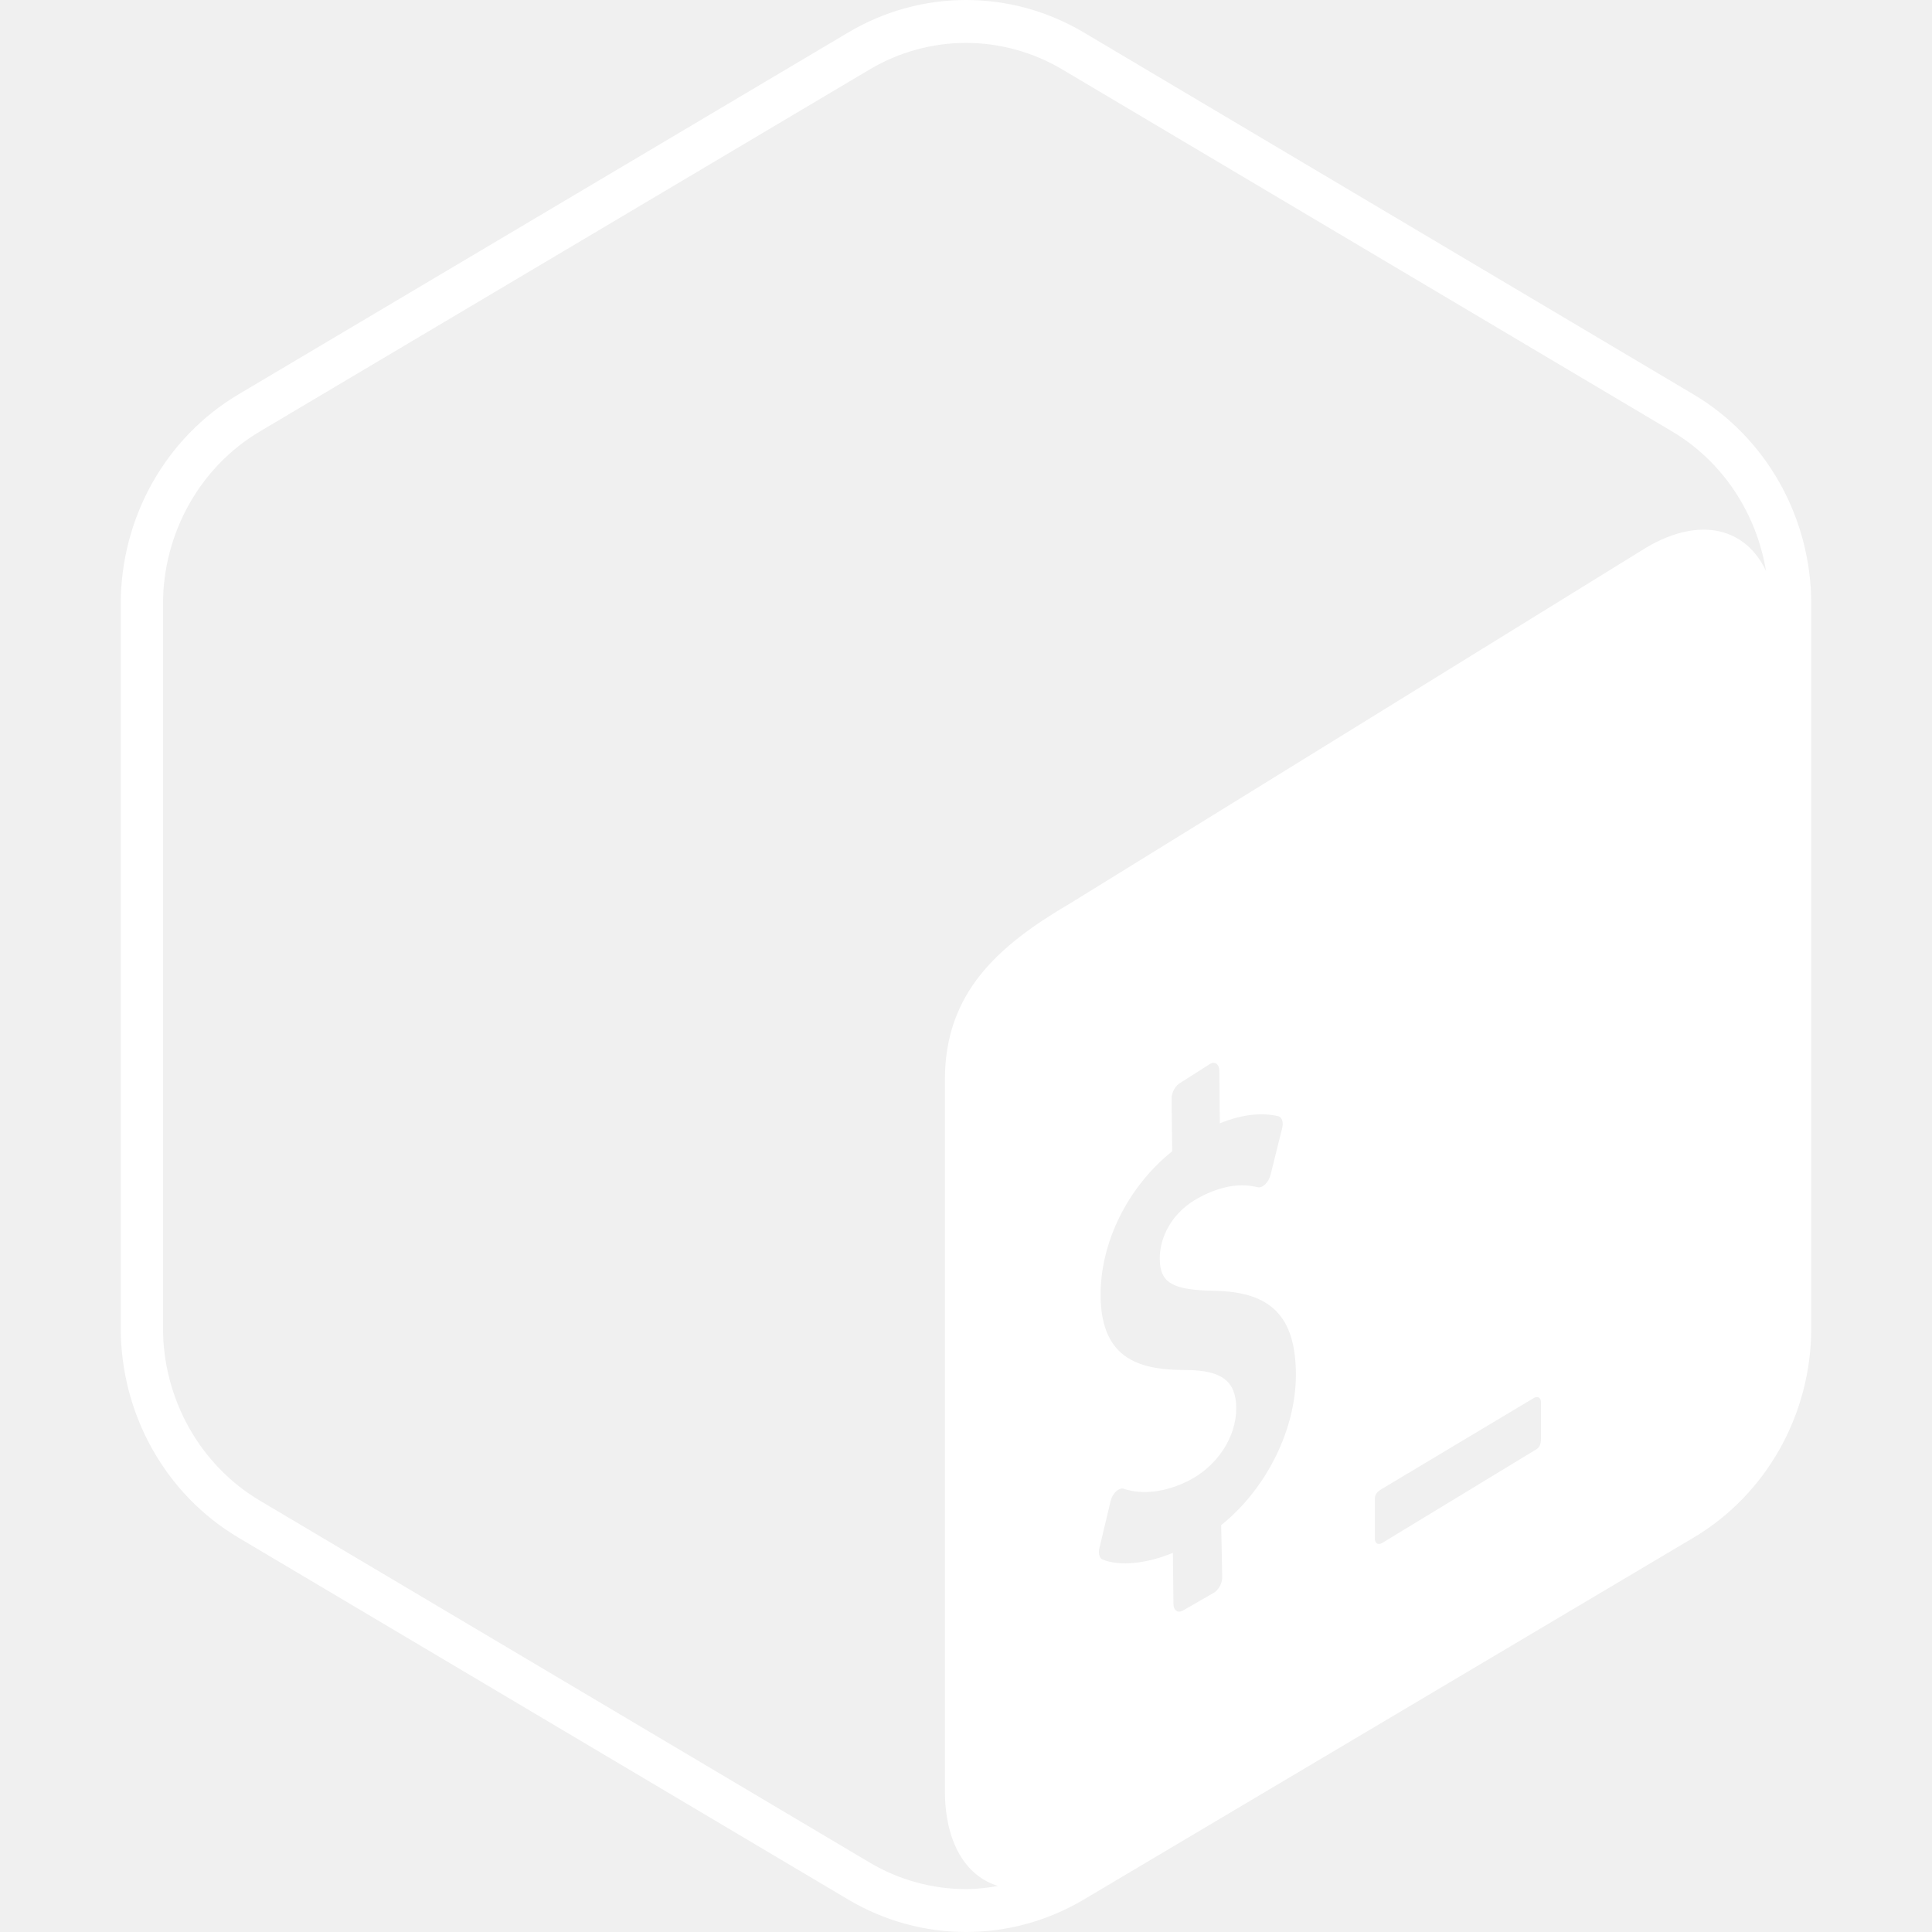
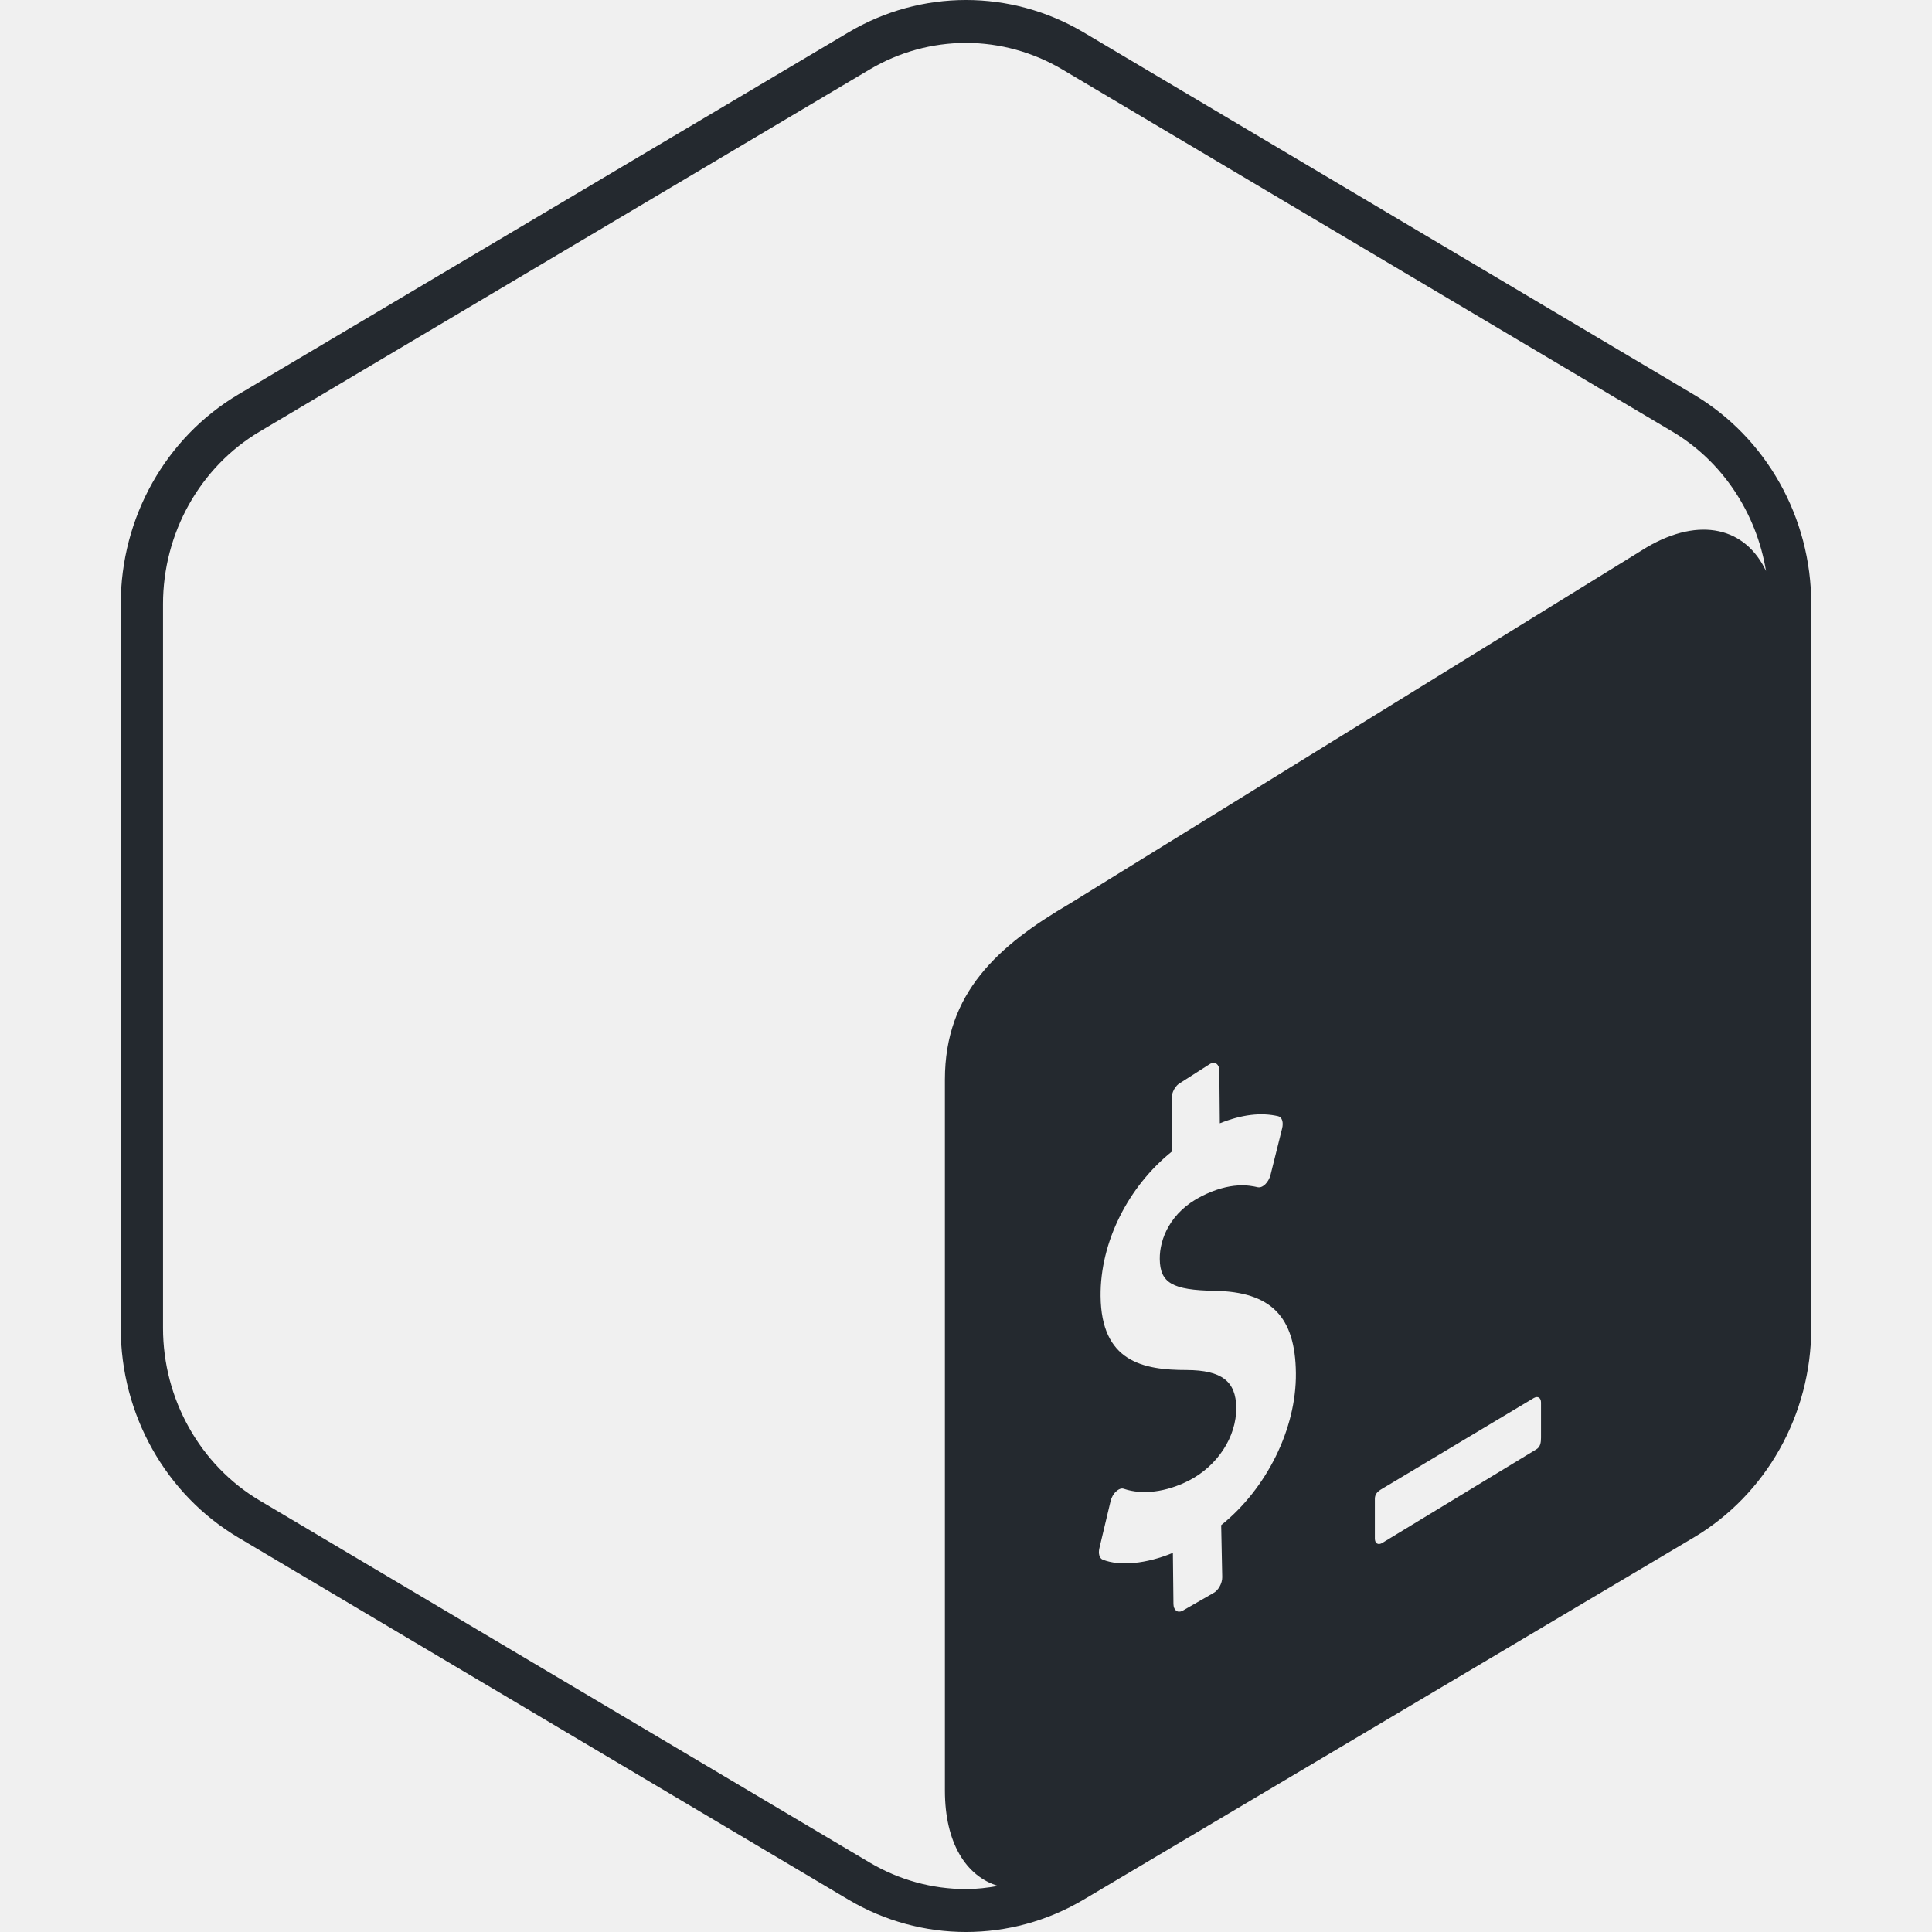
<svg xmlns="http://www.w3.org/2000/svg" role="img" viewBox="0 0 24 24">
-   <path d="M21.038,4.9l-7.577-4.498C13.009,0.134,12.505,0,12,0c-0.505,0-1.009,0.134-1.462,0.403L2.961,4.9 C2.057,5.437,1.5,6.429,1.5,7.503v8.995c0,1.073,0.557,2.066,1.462,2.603l7.577,4.497C10.991,23.866,11.495,24,12,24 c0.505,0,1.009-0.134,1.461-0.402l7.577-4.497c0.904-0.537,1.462-1.529,1.462-2.603V7.503C22.5,6.429,21.943,5.437,21.038,4.9z M15.17,18.946l0.013,0.646c0.001,0.078-0.05,0.167-0.111,0.198l-0.383,0.22c-0.061,0.031-0.111-0.007-0.112-0.085L14.57,19.29 c-0.328,0.136-0.66,0.169-0.872,0.084c-0.04-0.016-0.057-0.075-0.041-0.142l0.139-0.584c0.011-0.046,0.036-0.092,0.069-0.121 c0.012-0.011,0.024-0.02,0.036-0.026c0.022-0.011,0.043-0.014,0.062-0.006c0.229,0.077,0.521,0.041,0.802-0.101 c0.357-0.181,0.596-0.545,0.592-0.907c-0.003-0.328-0.181-0.465-0.613-0.468c-0.55,0.001-1.064-0.107-1.072-0.917 c-0.007-0.667,0.34-1.361,0.889-1.8l-0.007-0.652c-0.001-0.08,0.048-0.168,0.111-0.2l0.37-0.236 c0.061-0.031,0.111,0.007,0.112,0.087l0.006,0.653c0.273-0.109,0.511-0.138,0.726-0.088c0.047,0.012,0.067,0.076,0.048,0.151 l-0.144,0.578c-0.011,0.044-0.036,0.088-0.065,0.116c-0.012,0.012-0.025,0.021-0.038,0.028c-0.019,0.01-0.038,0.013-0.057,0.009 c-0.098-0.022-0.332-0.073-0.699,0.113c-0.385,0.195-0.52,0.53-0.517,0.778c0.003,0.297,0.155,0.387,0.681,0.396 c0.7,0.012,1.003,0.318,1.01,1.023C16.105,17.747,15.736,18.491,15.17,18.946z M19.143,17.859c0,0.06-0.008,0.116-0.058,0.145 l-1.916,1.164c-0.05,0.029-0.09,0.004-0.09-0.056v-0.494c0-0.06,0.037-0.093,0.087-0.122l1.887-1.129 c0.05-0.029,0.09-0.004,0.09,0.056V17.859z M20.459,6.797l-7.168,4.427c-0.894,0.523-1.553,1.109-1.553,2.187v8.833 c0,0.645,0.26,1.063,0.66,1.184c-0.131,0.023-0.264,0.039-0.398,0.039c-0.42,0-0.833-0.114-1.197-0.33L3.226,18.64 c-0.741-0.44-1.201-1.261-1.201-2.142V7.503c0-0.881,0.46-1.702,1.201-2.142l7.577-4.498c0.363-0.216,0.777-0.33,1.197-0.33 c0.419,0,0.833,0.114,1.197,0.33l7.577,4.498c0.624,0.371,1.046,1.013,1.164,1.732C21.686,6.557,21.12,6.411,20.459,6.797z" fill="#ffffff" />
+   <path d="M21.038,4.9l-7.577-4.498C13.009,0.134,12.505,0,12,0c-0.505,0-1.009,0.134-1.462,0.403L2.961,4.9 C2.057,5.437,1.5,6.429,1.5,7.503v8.995c0,1.073,0.557,2.066,1.462,2.603l7.577,4.497C10.991,23.866,11.495,24,12,24 c0.505,0,1.009-0.134,1.461-0.402l7.577-4.497c0.904-0.537,1.462-1.529,1.462-2.603V7.503C22.5,6.429,21.943,5.437,21.038,4.9z M15.17,18.946l0.013,0.646c0.001,0.078-0.05,0.167-0.111,0.198l-0.383,0.22c-0.061,0.031-0.111-0.007-0.112-0.085L14.57,19.29 c-0.328,0.136-0.66,0.169-0.872,0.084c-0.04-0.016-0.057-0.075-0.041-0.142l0.139-0.584c0.011-0.046,0.036-0.092,0.069-0.121 c0.012-0.011,0.024-0.02,0.036-0.026c0.022-0.011,0.043-0.014,0.062-0.006c0.229,0.077,0.521,0.041,0.802-0.101 c0.357-0.181,0.596-0.545,0.592-0.907c-0.003-0.328-0.181-0.465-0.613-0.468c-0.55,0.001-1.064-0.107-1.072-0.917 c-0.007-0.667,0.34-1.361,0.889-1.8l-0.007-0.652c-0.001-0.08,0.048-0.168,0.111-0.2l0.37-0.236 c0.061-0.031,0.111,0.007,0.112,0.087l0.006,0.653c0.273-0.109,0.511-0.138,0.726-0.088c0.047,0.012,0.067,0.076,0.048,0.151 l-0.144,0.578c-0.011,0.044-0.036,0.088-0.065,0.116c-0.012,0.012-0.025,0.021-0.038,0.028c-0.019,0.01-0.038,0.013-0.057,0.009 c-0.098-0.022-0.332-0.073-0.699,0.113c-0.385,0.195-0.52,0.53-0.517,0.778c0.003,0.297,0.155,0.387,0.681,0.396 c0.7,0.012,1.003,0.318,1.01,1.023C16.105,17.747,15.736,18.491,15.17,18.946z M19.143,17.859c0,0.06-0.008,0.116-0.058,0.145 l-1.916,1.164c-0.05,0.029-0.09,0.004-0.09-0.056v-0.494c0-0.06,0.037-0.093,0.087-0.122l1.887-1.129 c0.05-0.029,0.09-0.004,0.09,0.056V17.859z M20.459,6.797l-7.168,4.427c-0.894,0.523-1.553,1.109-1.553,2.187v8.833 c0,0.645,0.26,1.063,0.66,1.184c-0.131,0.023-0.264,0.039-0.398,0.039c-0.42,0-0.833-0.114-1.197-0.33L3.226,18.64 c-0.741-0.44-1.201-1.261-1.201-2.142V7.503c0-0.881,0.46-1.702,1.201-2.142l7.577-4.498c0.363-0.216,0.777-0.33,1.197-0.33 c0.419,0,0.833,0.114,1.197,0.33l7.577,4.498c0.624,0.371,1.046,1.013,1.164,1.732C21.686,6.557,21.12,6.411,20.459,6.797z" fill="#24292f" />
</svg>
